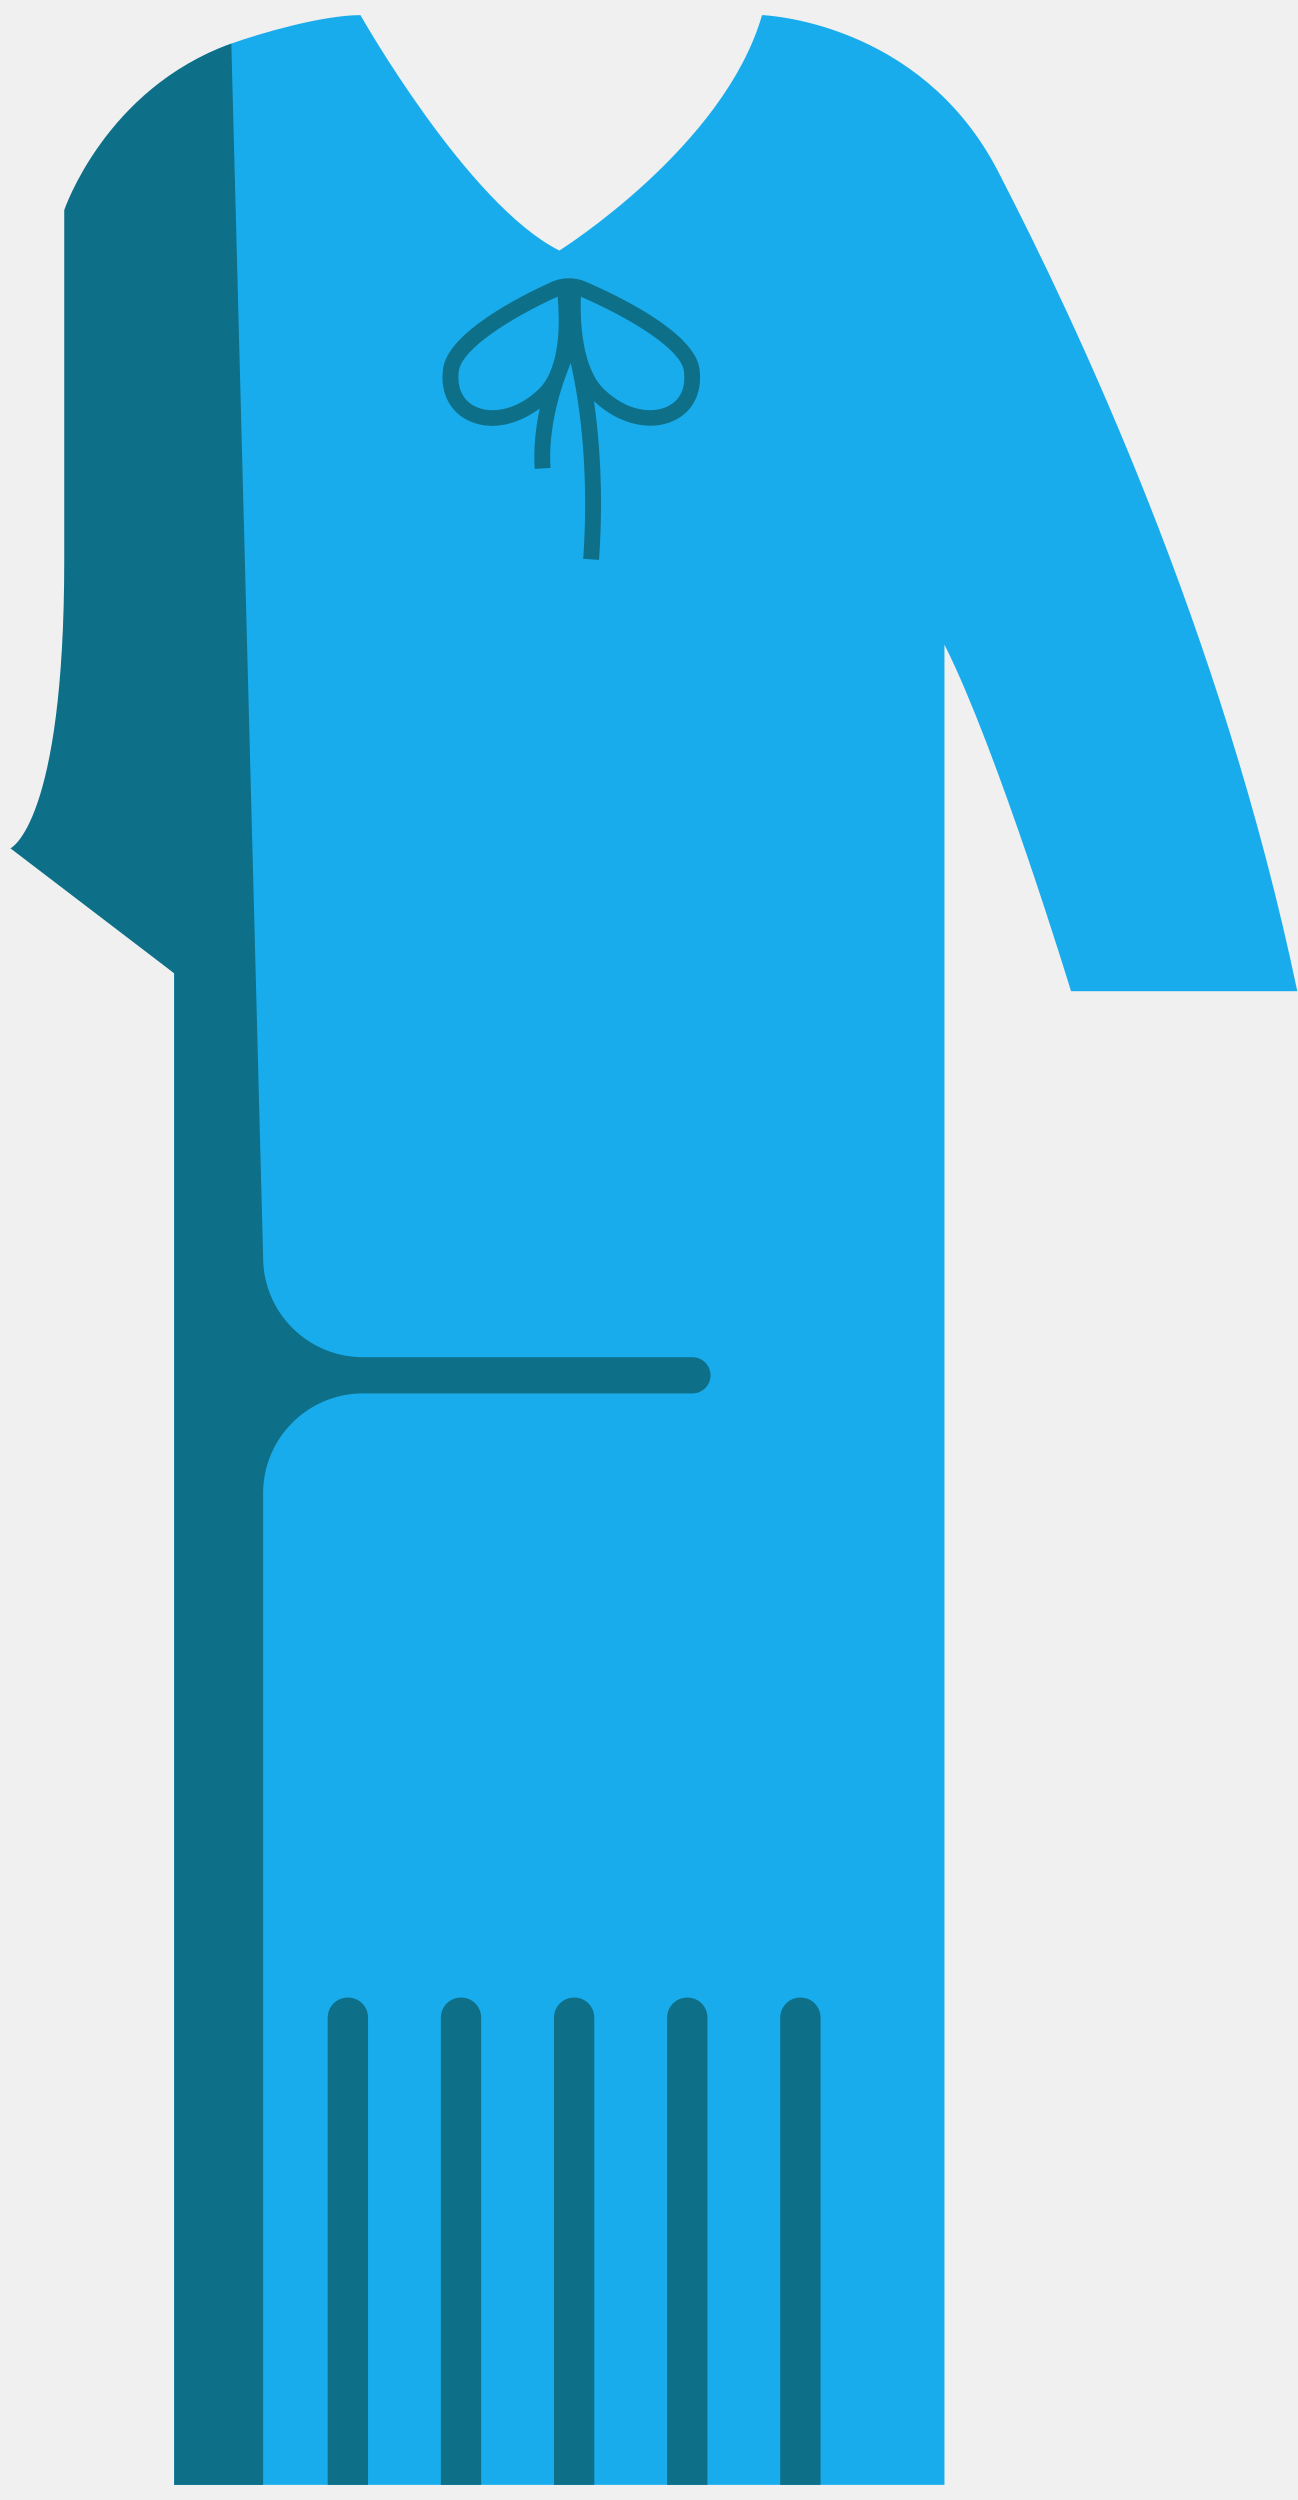
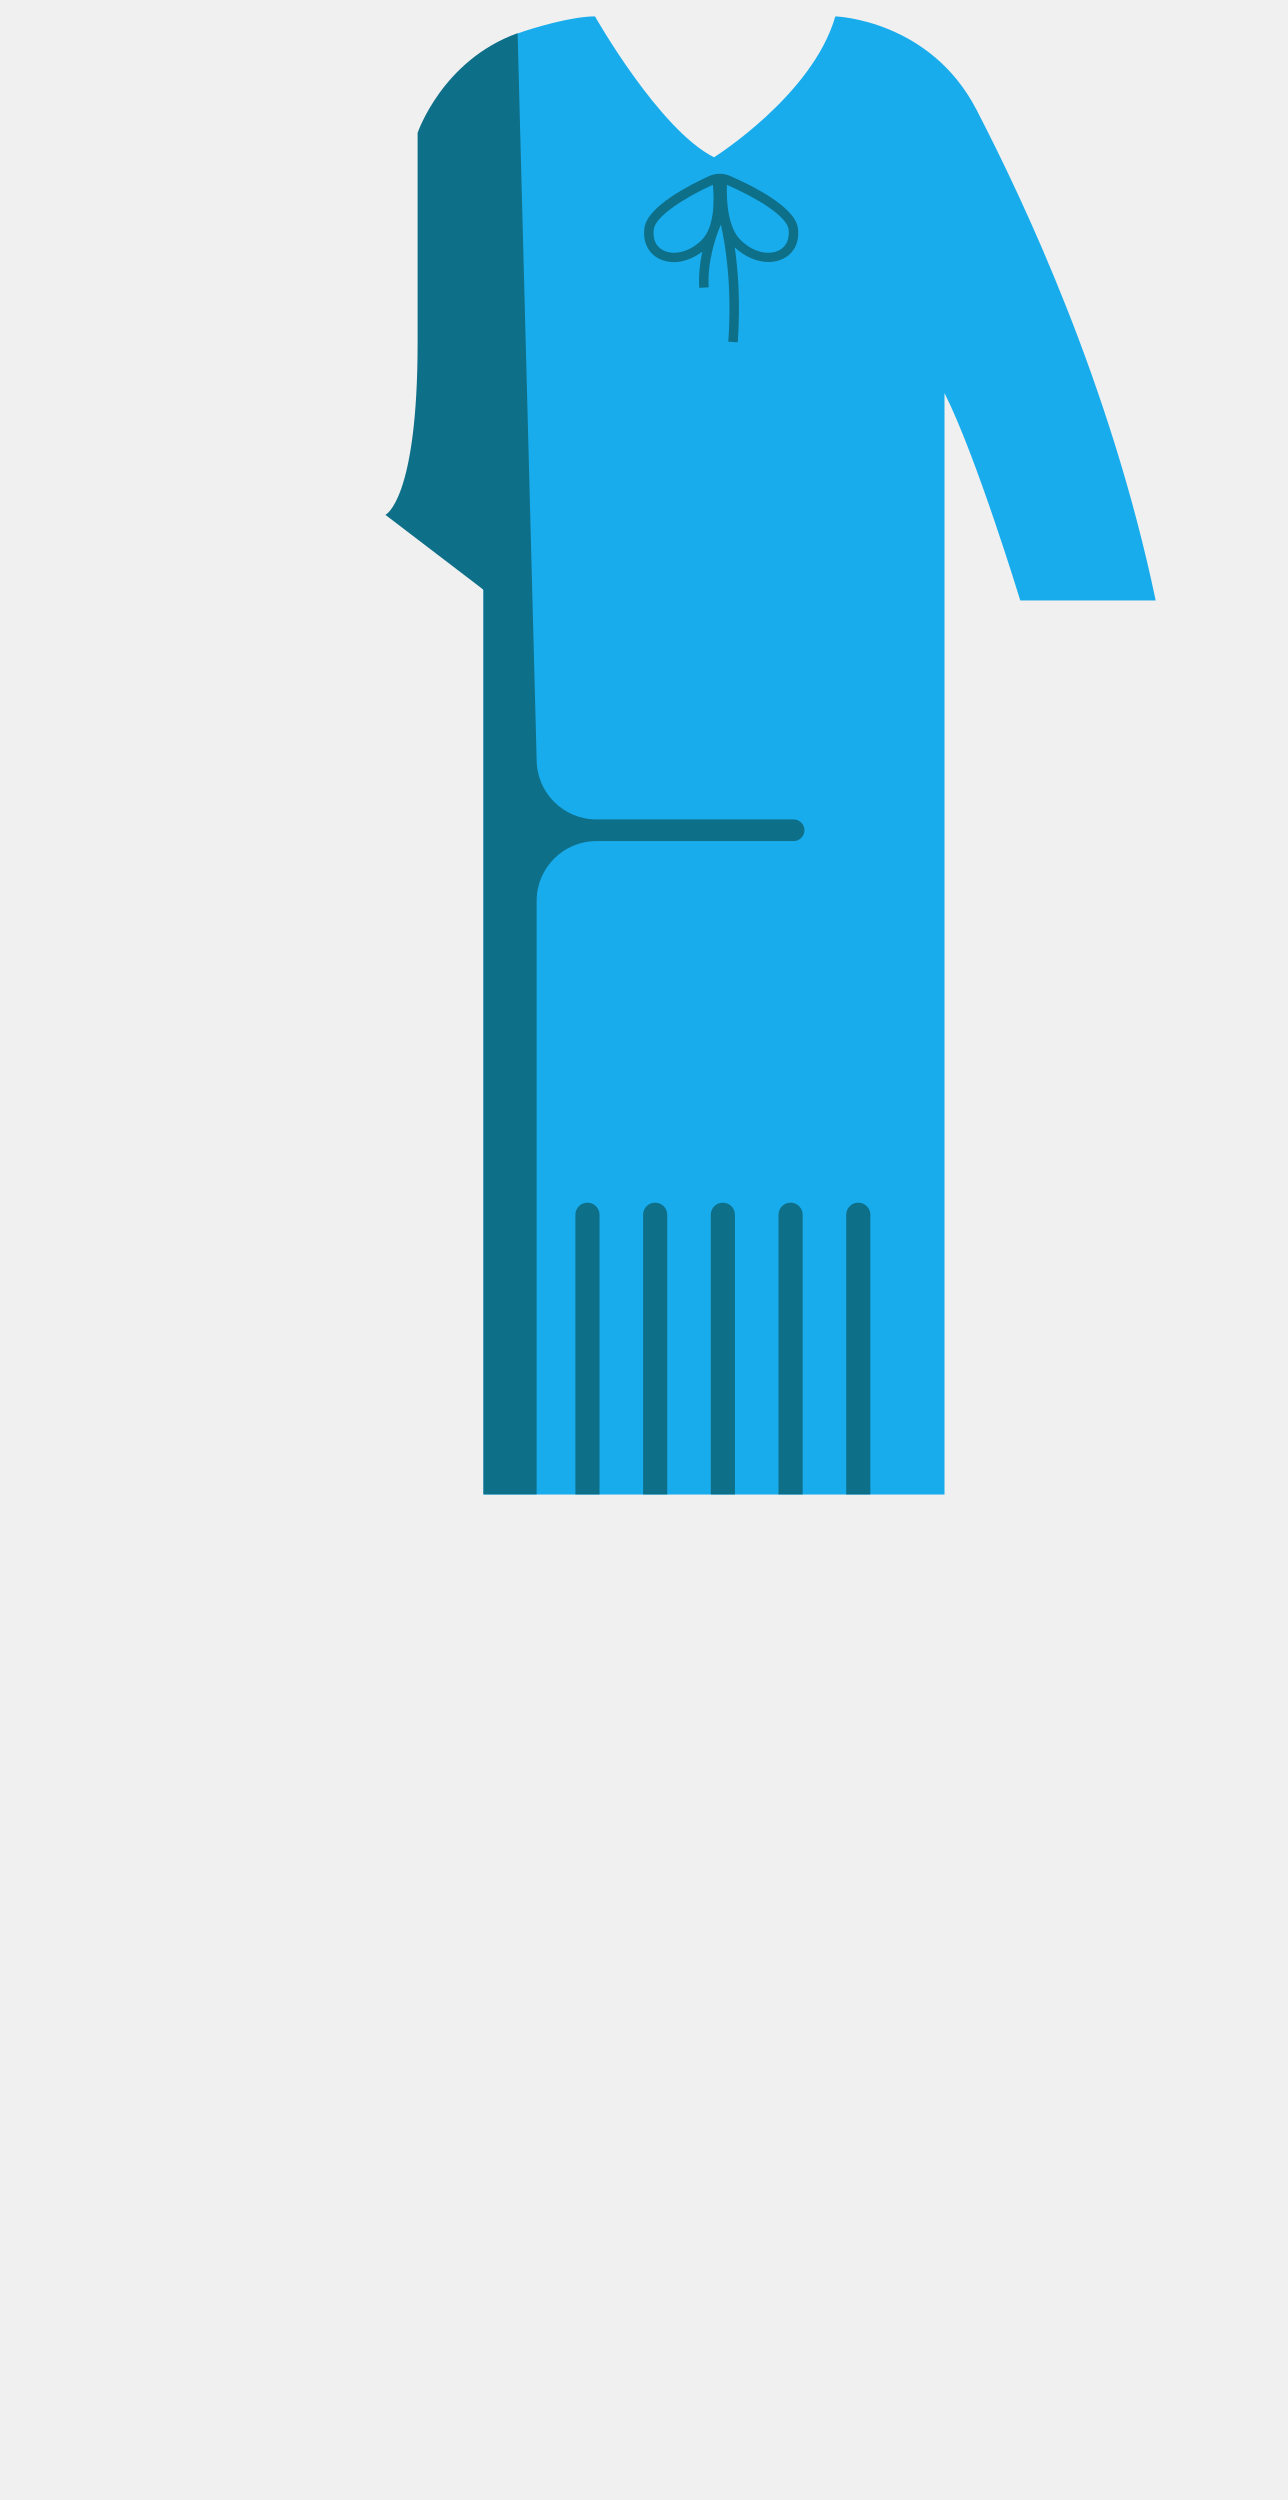
- <svg xmlns="http://www.w3.org/2000/svg" width="82" height="158" viewBox="0 0 82 158" fill="none">
-   <g clip-path="url(#clip0_301_2491)">
-     <path d="M81.99 62.645H67.69C67.69 62.645 63.02 47.325 59.69 40.745V157.055H11.01V61.515L2.67 53.615C2.67 53.615 6.07 52.085 6.07 35.405C6.07 18.725 6.07 13.275 6.07 13.275C6.07 13.275 6.66 5.595 14.62 2.755C16.43 2.105 20.39 0.955 22.78 0.955C22.78 0.955 29.56 12.935 35.35 15.835C35.35 15.835 45.77 9.295 48.16 0.955C48.16 0.955 58.16 1.275 63.09 10.855C68.03 20.425 77.22 39.835 81.99 62.645Z" fill="#19ACEC" />
-     <path d="M44.21 23.325C43.92 21.035 39.15 18.725 37.02 17.805C36.68 17.655 36.32 17.585 35.95 17.585C35.57 17.585 35.2 17.665 34.86 17.815C32.81 18.745 28.29 21.035 28 23.315C27.81 24.765 28.39 25.975 29.55 26.555C30.03 26.795 30.56 26.915 31.11 26.915C32.1 26.915 33.16 26.525 34.11 25.815C33.86 26.985 33.71 28.295 33.79 29.635L34.79 29.575C34.63 26.935 35.47 24.395 36.07 22.945C36.54 24.995 37.27 29.355 36.86 35.315L37.86 35.385C38.15 31.165 37.89 27.765 37.54 25.355C38.61 26.365 39.91 26.905 41.11 26.905C41.66 26.905 42.2 26.785 42.67 26.545C43.82 25.985 44.4 24.775 44.21 23.325ZM30.01 25.675C29.22 25.275 28.87 24.485 29 23.445C29.18 22.065 32.26 20.105 35.24 18.745C35.37 20.085 35.49 23.225 34.03 24.615C32.56 26.015 30.95 26.155 30.01 25.675ZM42.21 25.675C41.26 26.155 39.65 26.015 38.19 24.615C36.73 23.225 36.66 20.125 36.71 18.755C39.83 20.105 43.05 22.075 43.22 23.445C43.36 24.495 43 25.285 42.21 25.675Z" fill="#0E6F89" />
-     <path d="M43.76 85.775H22.94C19.46 85.775 16.63 82.955 16.63 79.465L14.62 2.755C6.66 5.595 4.06 13.275 4.06 13.275C4.06 13.275 4.06 18.725 4.06 35.405C4.06 52.085 0.66 53.615 0.66 53.615L11.01 61.515V157.045H16.63V94.375C16.63 90.895 19.45 88.065 22.94 88.065H43.76C44.39 88.065 44.91 87.555 44.91 86.915C44.9 86.285 44.39 85.775 43.76 85.775Z" fill="#0E6F89" />
-     <path d="M23.26 127.515V157.055H20.71V127.515C20.71 126.815 21.28 126.245 21.98 126.245C22.69 126.235 23.26 126.805 23.26 127.515Z" fill="#0E6F89" />
-     <path d="M30.41 127.515V157.055H27.86V127.515C27.86 126.815 28.43 126.245 29.13 126.245C29.84 126.235 30.41 126.805 30.41 127.515Z" fill="#0E6F89" />
-     <path d="M37.56 127.515V157.055H35.01V127.515C35.01 126.815 35.58 126.245 36.28 126.245C36.99 126.235 37.56 126.805 37.56 127.515Z" fill="#0E6F89" />
-     <path d="M44.71 127.515V157.055H42.16V127.515C42.16 126.815 42.73 126.245 43.43 126.245C44.14 126.235 44.71 126.805 44.71 127.515Z" fill="#0E6F89" />
-     <path d="M51.86 127.515V157.055H49.31V127.515C49.31 126.815 49.88 126.245 50.58 126.245C51.29 126.235 51.86 126.805 51.86 127.515Z" fill="#0E6F89" />
-   </g>
-   <defs>
-     <clipPath id="clip0_301_2491">
-       <rect width="81.33" height="156.09" fill="white" transform="translate(0.660156 0.955017)" />
-     </clipPath>
-   </defs>
+ <svg xmlns="http://www.w3.org/2000/svg" width="136" height="264" viewBox="0 0 136 264" fill="none">
+   <path d="M122.04 63.41H107.74C107.74 63.41 103.07 48.09 99.74 41.51V157.82H51.06V62.29L42.72 54.39C42.72 54.39 46.12 52.86 46.12 36.18C46.12 19.5 46.12 14.05 46.12 14.05C46.12 14.05 46.71 6.37 54.67 3.53C56.48 2.88 60.44 1.73 62.83 1.73C62.83 1.73 69.61 13.71 75.4 16.61C75.4 16.61 85.82 10.07 88.21 1.73C88.21 1.73 98.21 2.05 103.14 11.63C108.08 21.19 117.27 40.6 122.04 63.41Z" fill="#19ACEC" />
+   <path d="M84.26 24.09C83.97 21.8 79.2 19.49 77.07 18.57C76.73 18.42 76.37 18.35 76 18.35C75.62 18.35 75.25 18.43 74.91 18.58C72.86 19.51 68.34 21.8 68.05 24.08C67.86 25.53 68.44 26.74 69.6 27.32C70.08 27.56 70.61 27.68 71.16 27.68C72.15 27.68 73.21 27.29 74.16 26.58C73.91 27.75 73.76 29.06 73.84 30.4L74.84 30.34C74.68 27.7 75.52 25.16 76.12 23.71C76.59 25.76 77.32 30.12 76.91 36.08L77.91 36.15C78.2 31.93 77.94 28.53 77.59 26.12C78.66 27.13 79.96 27.67 81.16 27.67C81.71 27.67 82.25 27.55 82.72 27.31C83.87 26.75 84.45 25.54 84.26 24.09ZM70.05 26.44C69.26 26.04 68.91 25.25 69.04 24.21C69.22 22.83 72.3 20.87 75.28 19.51C75.41 20.85 75.53 23.99 74.07 25.38C72.61 26.78 71 26.92 70.05 26.44ZM82.26 26.44C81.31 26.92 79.7 26.78 78.24 25.38C76.78 23.99 76.71 20.89 76.76 19.52C79.88 20.87 83.1 22.84 83.27 24.21C83.4 25.25 83.04 26.04 82.26 26.44Z" fill="#0E6F89" />
+   <path d="M83.8 86.53H62.98C59.5 86.53 56.67 83.71 56.67 80.22L54.66 3.51C46.7 6.35 44.1 14.03 44.1 14.03C44.1 14.03 44.1 19.48 44.1 36.16C44.1 52.84 40.7 54.37 40.7 54.37L51.05 62.27V157.8H56.67V95.13C56.67 91.65 59.49 88.82 62.98 88.82H83.8C84.43 88.82 84.95 88.31 84.95 87.67C84.95 87.05 84.44 86.53 83.8 86.53Z" fill="#0E6F89" />
+   <path d="M63.31 128.27V157.81H60.76V128.27C60.76 127.57 61.33 127 62.03 127C62.74 127 63.31 127.57 63.31 128.27Z" fill="#0E6F89" />
+   <path d="M70.46 128.27V157.81H67.91V128.27C67.91 127.57 68.48 127 69.18 127C69.89 127 70.46 127.57 70.46 128.27Z" fill="#0E6F89" />
+   <path d="M77.61 128.27V157.81H75.06V128.27C75.06 127.57 75.63 127 76.33 127C77.04 127 77.61 127.57 77.61 128.27Z" fill="#0E6F89" />
+   <path d="M84.76 128.27V157.81H82.21V128.27C82.21 127.57 82.78 127 83.48 127C84.19 127 84.76 127.57 84.76 128.27Z" fill="#0E6F89" />
+   <path d="M91.91 128.27V157.81H89.36V128.27C89.36 127.57 89.93 127 90.63 127C91.34 127 91.91 127.57 91.91 128.27Z" fill="#0E6F89" />
</svg>
